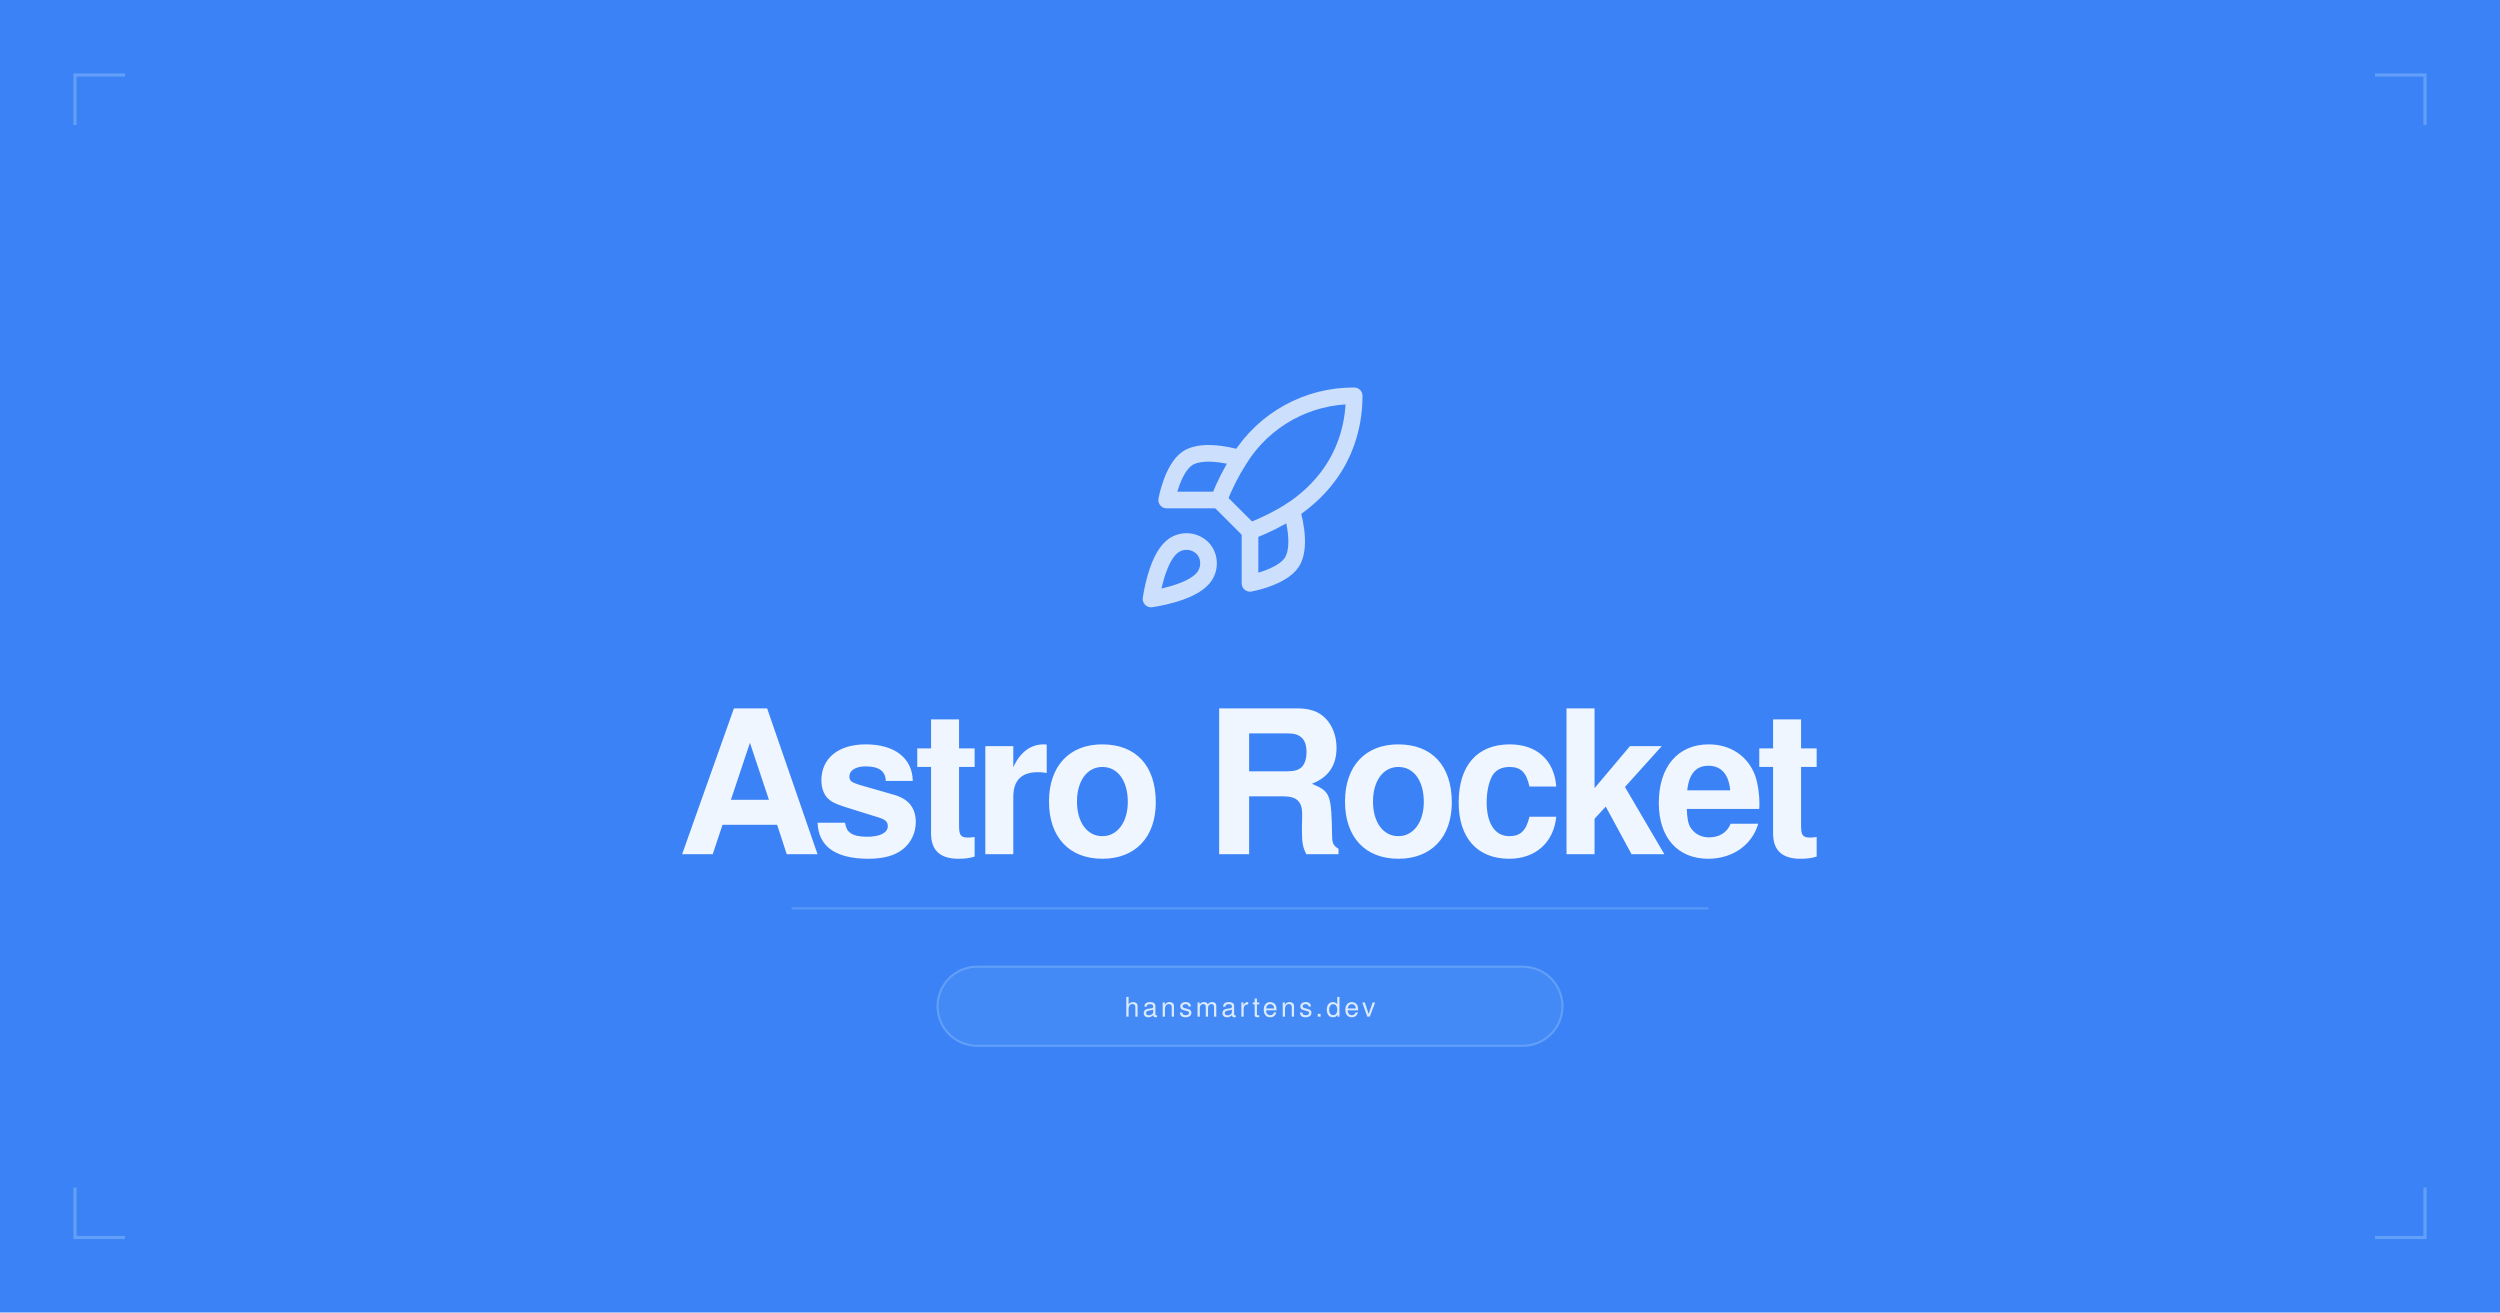
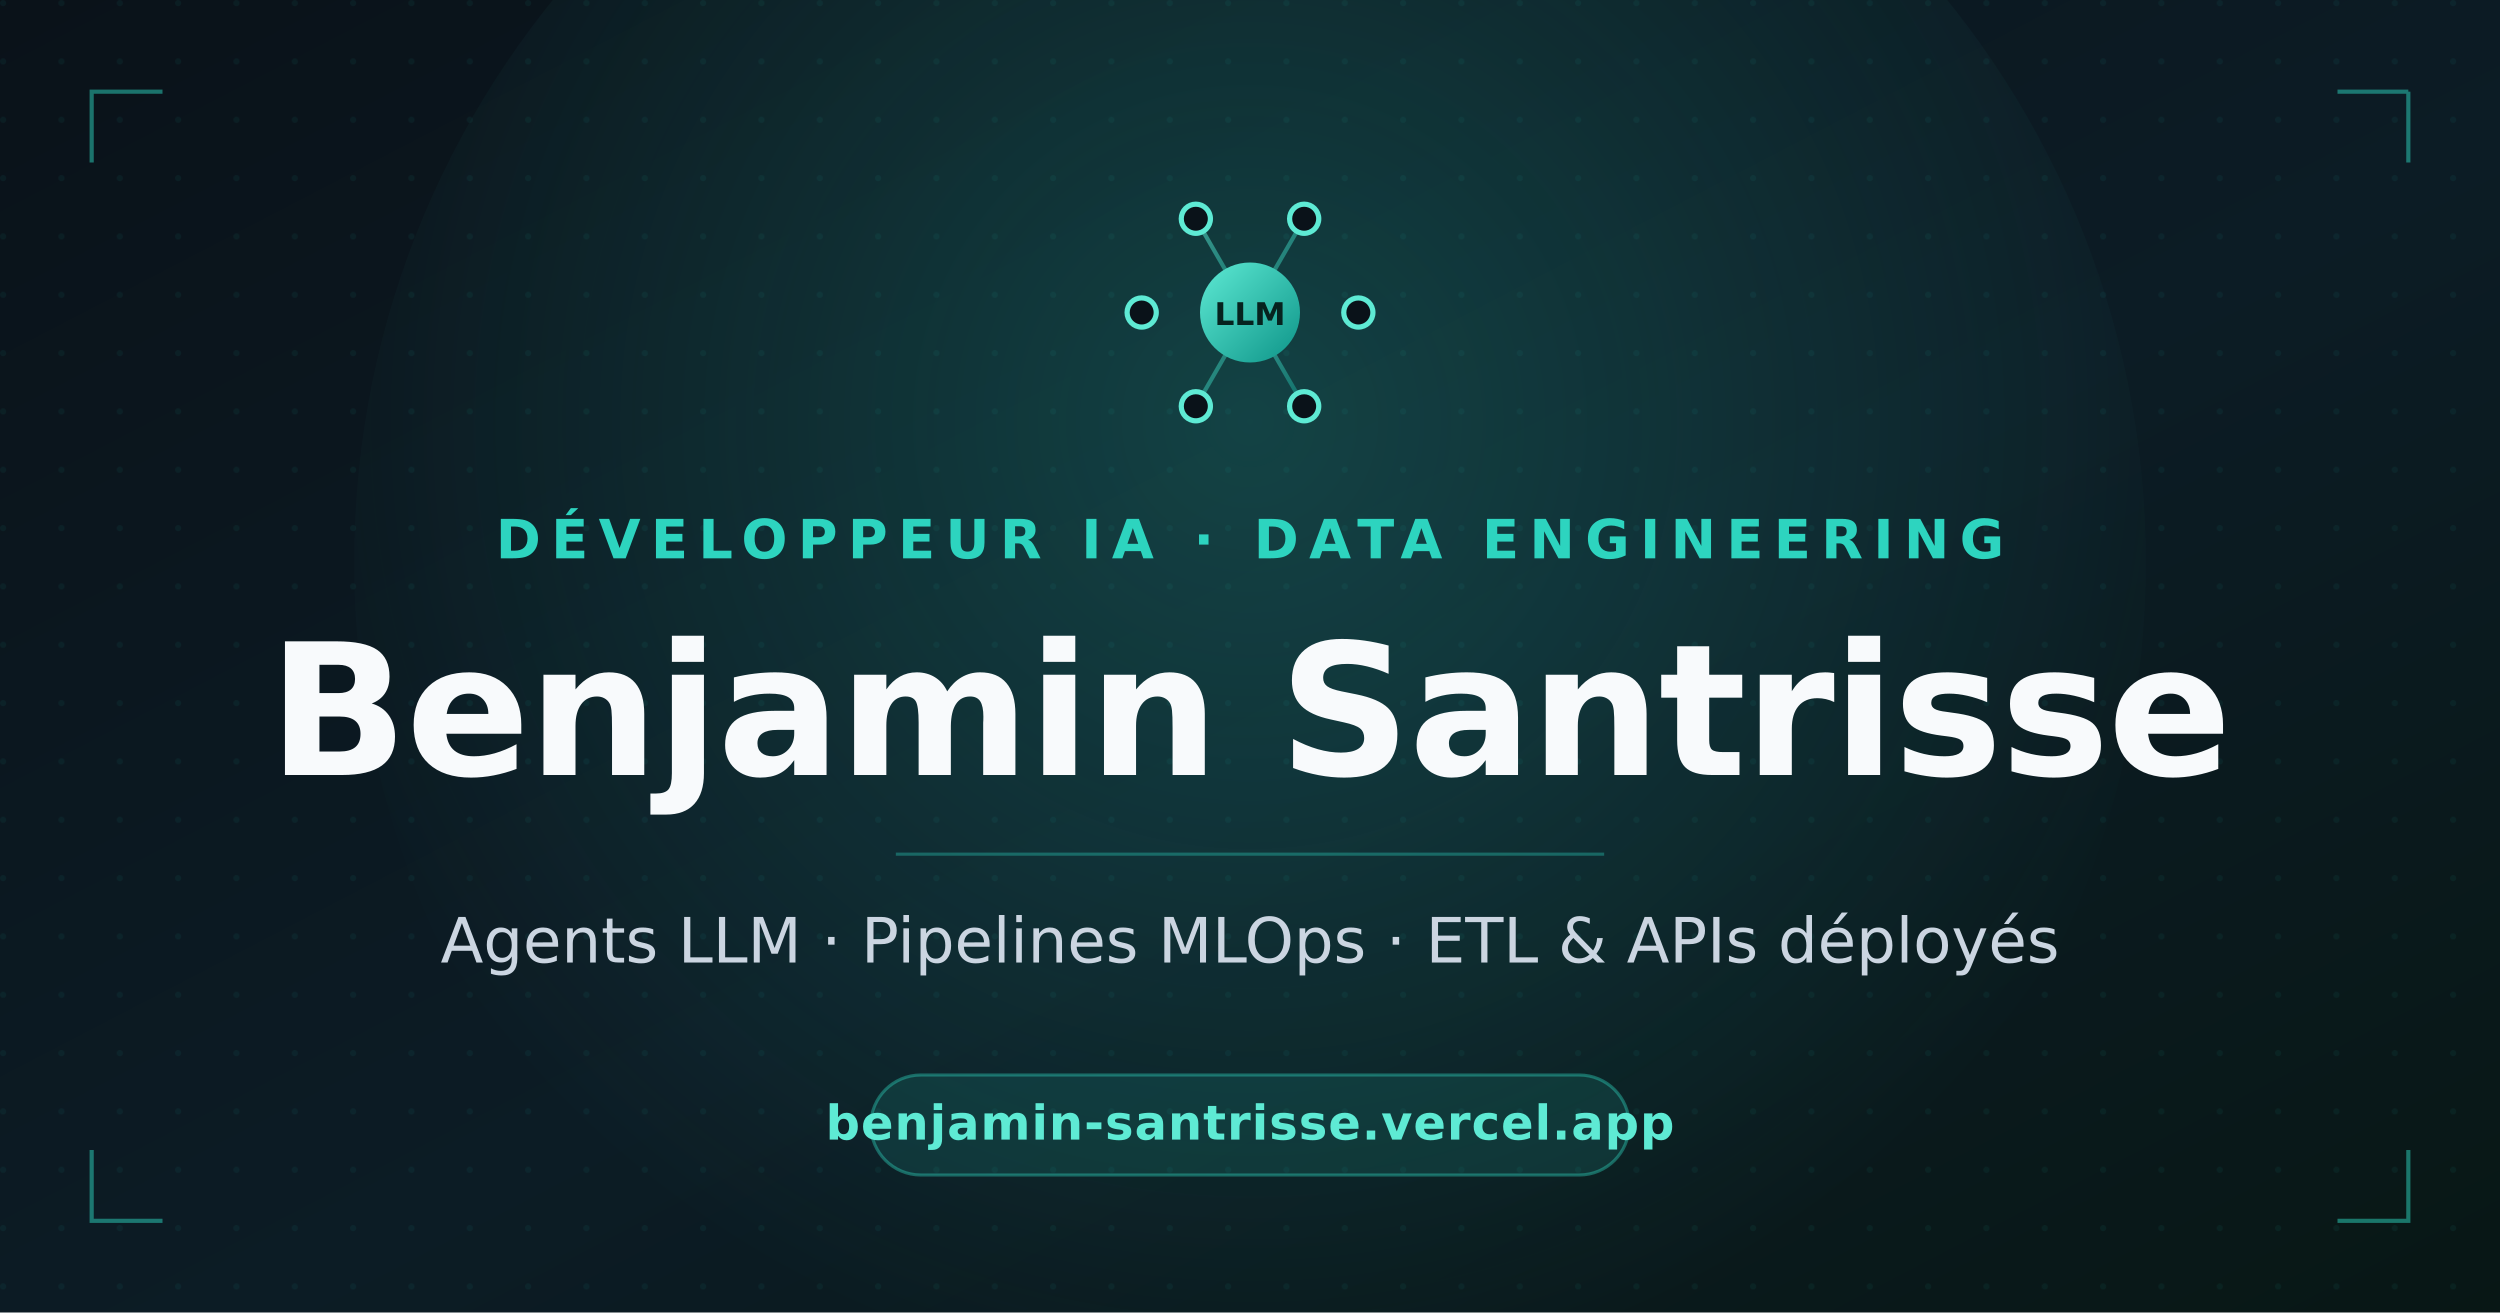
- <svg xmlns="http://www.w3.org/2000/svg" width="1200" height="630" viewBox="0 0 1200 630" fill="none">
-   <rect width="1200" height="630" fill="#3b82f6" />
-   <g transform="translate(540, 180) scale(5)" stroke="#dbeafe" stroke-width="1.6" stroke-linecap="round" stroke-linejoin="round" fill="none" opacity="0.9">
-     <path d="M4.5 16.5c-1.5 1.26-2 5-2 5s3.74-.5 5-2c.71-.84.7-2.13-.09-2.91a2.18 2.18 0 0 0-2.91-.09z" />
-     <path d="m12 15-3-3a22 22 0 0 1 2-3.95A12.88 12.88 0 0 1 22 2c0 2.72-.78 7.5-6 11a22.35 22.35 0 0 1-4 2z" />
-     <path d="M9 12H4s.55-3.03 2-4c1.62-1.08 5 0 5 0" />
-     <path d="M12 15v5s3.03-.55 4-2c1.08-1.62 0-5 0-5" />
+ <svg xmlns="http://www.w3.org/2000/svg" width="1200" height="630" viewBox="0 0 1200 630" font-family="DejaVu Sans, Inter, Arial, sans-serif">
+   <defs>
+     <linearGradient id="bg" x1="0" y1="0" x2="1" y2="1">
+       <stop offset="0" stop-color="#0a1219" />
+       <stop offset="0.55" stop-color="#0c1c25" />
+       <stop offset="1" stop-color="#081715" />
+     </linearGradient>
+     <radialGradient id="glow" cx="0.5" cy="0.42" r="0.55">
+       <stop offset="0" stop-color="#2dd4bf" stop-opacity="0.22" />
+       <stop offset="1" stop-color="#2dd4bf" stop-opacity="0" />
+     </radialGradient>
+     <linearGradient id="node" x1="0" y1="0" x2="1" y2="1">
+       <stop offset="0" stop-color="#5eead4" />
+       <stop offset="1" stop-color="#0d9488" />
+     </linearGradient>
+     <pattern id="dots" width="28" height="28" patternUnits="userSpaceOnUse">
+       <circle cx="1.5" cy="1.5" r="1.5" fill="#2dd4bf" fill-opacity="0.06" />
+     </pattern>
+   </defs>
+   <rect width="1200" height="630" fill="url(#bg)" />
+   <rect width="1200" height="630" fill="url(#dots)" />
+   <circle cx="600" cy="270" r="430" fill="url(#glow)" />
+   <g stroke="#2dd4bf" stroke-width="2" fill="none" stroke-opacity="0.5">
+     <path d="M 44 78 L 44 44 L 78 44" />
+     <path d="M 1156 44 L 1156 44 L 1156 78 M 1122 44 L 1156 44" />
+     <path d="M 44 552 L 44 586 L 78 586" />
+     <path d="M 1122 586 L 1156 586 L 1156 552" />
  </g>
-   <text x="600" y="410" font-size="96" text-anchor="middle" letter-spacing="-4" fill="#eff6ff" font-family="system-ui, -apple-system, 'Segoe UI', Helvetica, Arial, sans-serif" font-weight="800">Astro Rocket</text>
-   <line x1="380" y1="436" x2="820" y2="436" stroke="#93c5fd" stroke-width="1" stroke-opacity="0.35" />
-   <rect x="450" y="464" width="300" height="38" rx="19" fill="#60a5fa" fill-opacity="0.25" stroke="#93c5fd" stroke-opacity="0.4" stroke-width="1" />
-   <text x="600" y="488" font-size="13" text-anchor="middle" letter-spacing="1.5" fill="#dbeafe" font-family="system-ui, -apple-system, 'Segoe UI', Helvetica, Arial, sans-serif">hansmartens.dev</text>
-   <path d="M 36 60 L 36 36 L 60 36" stroke="#93c5fd" stroke-width="1.5" fill="none" stroke-opacity="0.45" />
-   <path d="M 1140 36 L 1164 36 L 1164 60" stroke="#93c5fd" stroke-width="1.5" fill="none" stroke-opacity="0.45" />
-   <path d="M 36 570 L 36 594 L 60 594" stroke="#93c5fd" stroke-width="1.5" fill="none" stroke-opacity="0.45" />
-   <path d="M 1140 594 L 1164 594 L 1164 570" stroke="#93c5fd" stroke-width="1.5" fill="none" stroke-opacity="0.45" />
+   <g stroke="url(#node)" stroke-width="2" stroke-opacity="0.55">
+     <line x1="600" y1="150" x2="652" y2="150" />
+     <line x1="600" y1="150" x2="626" y2="195" />
+     <line x1="600" y1="150" x2="574" y2="195" />
+     <line x1="600" y1="150" x2="548" y2="150" />
+     <line x1="600" y1="150" x2="574" y2="105" />
+     <line x1="600" y1="150" x2="626" y2="105" />
+   </g>
+   <g fill="#0a1219" stroke="#5eead4" stroke-width="2.5">
+     <circle cx="652" cy="150" r="7" />
+     <circle cx="626" cy="195" r="7" />
+     <circle cx="574" cy="195" r="7" />
+     <circle cx="548" cy="150" r="7" />
+     <circle cx="574" cy="105" r="7" />
+     <circle cx="626" cy="105" r="7" />
+   </g>
+   <circle cx="600" cy="150" r="24" fill="url(#node)" />
+   <text x="600" y="156" text-anchor="middle" font-size="15" font-weight="700" fill="#06231f">LLM</text>
+   <text x="600" y="268" text-anchor="middle" font-size="26" font-weight="700" letter-spacing="5" fill="#2dd4bf">DÉVELOPPEUR IA · DATA ENGINEERING</text>
+   <text x="600" y="372" text-anchor="middle" font-size="88" font-weight="800" fill="#f8fafc" letter-spacing="-1">Benjamin Santrisse</text>
+   <line x1="430" y1="410" x2="770" y2="410" stroke="#2dd4bf" stroke-opacity="0.35" stroke-width="1.5" />
+   <text x="600" y="462" text-anchor="middle" font-size="30" fill="#cbd5e1">Agents LLM · Pipelines MLOps · ETL &amp; APIs déployés</text>
+   <rect x="418" y="516" width="364" height="48" rx="24" fill="#2dd4bf" fill-opacity="0.12" stroke="#2dd4bf" stroke-opacity="0.4" stroke-width="1.5" />
+   <text x="600" y="547" text-anchor="middle" font-size="23" font-weight="600" fill="#5eead4" letter-spacing="0.5">benjamin-santrisse.vercel.app</text>
</svg>
